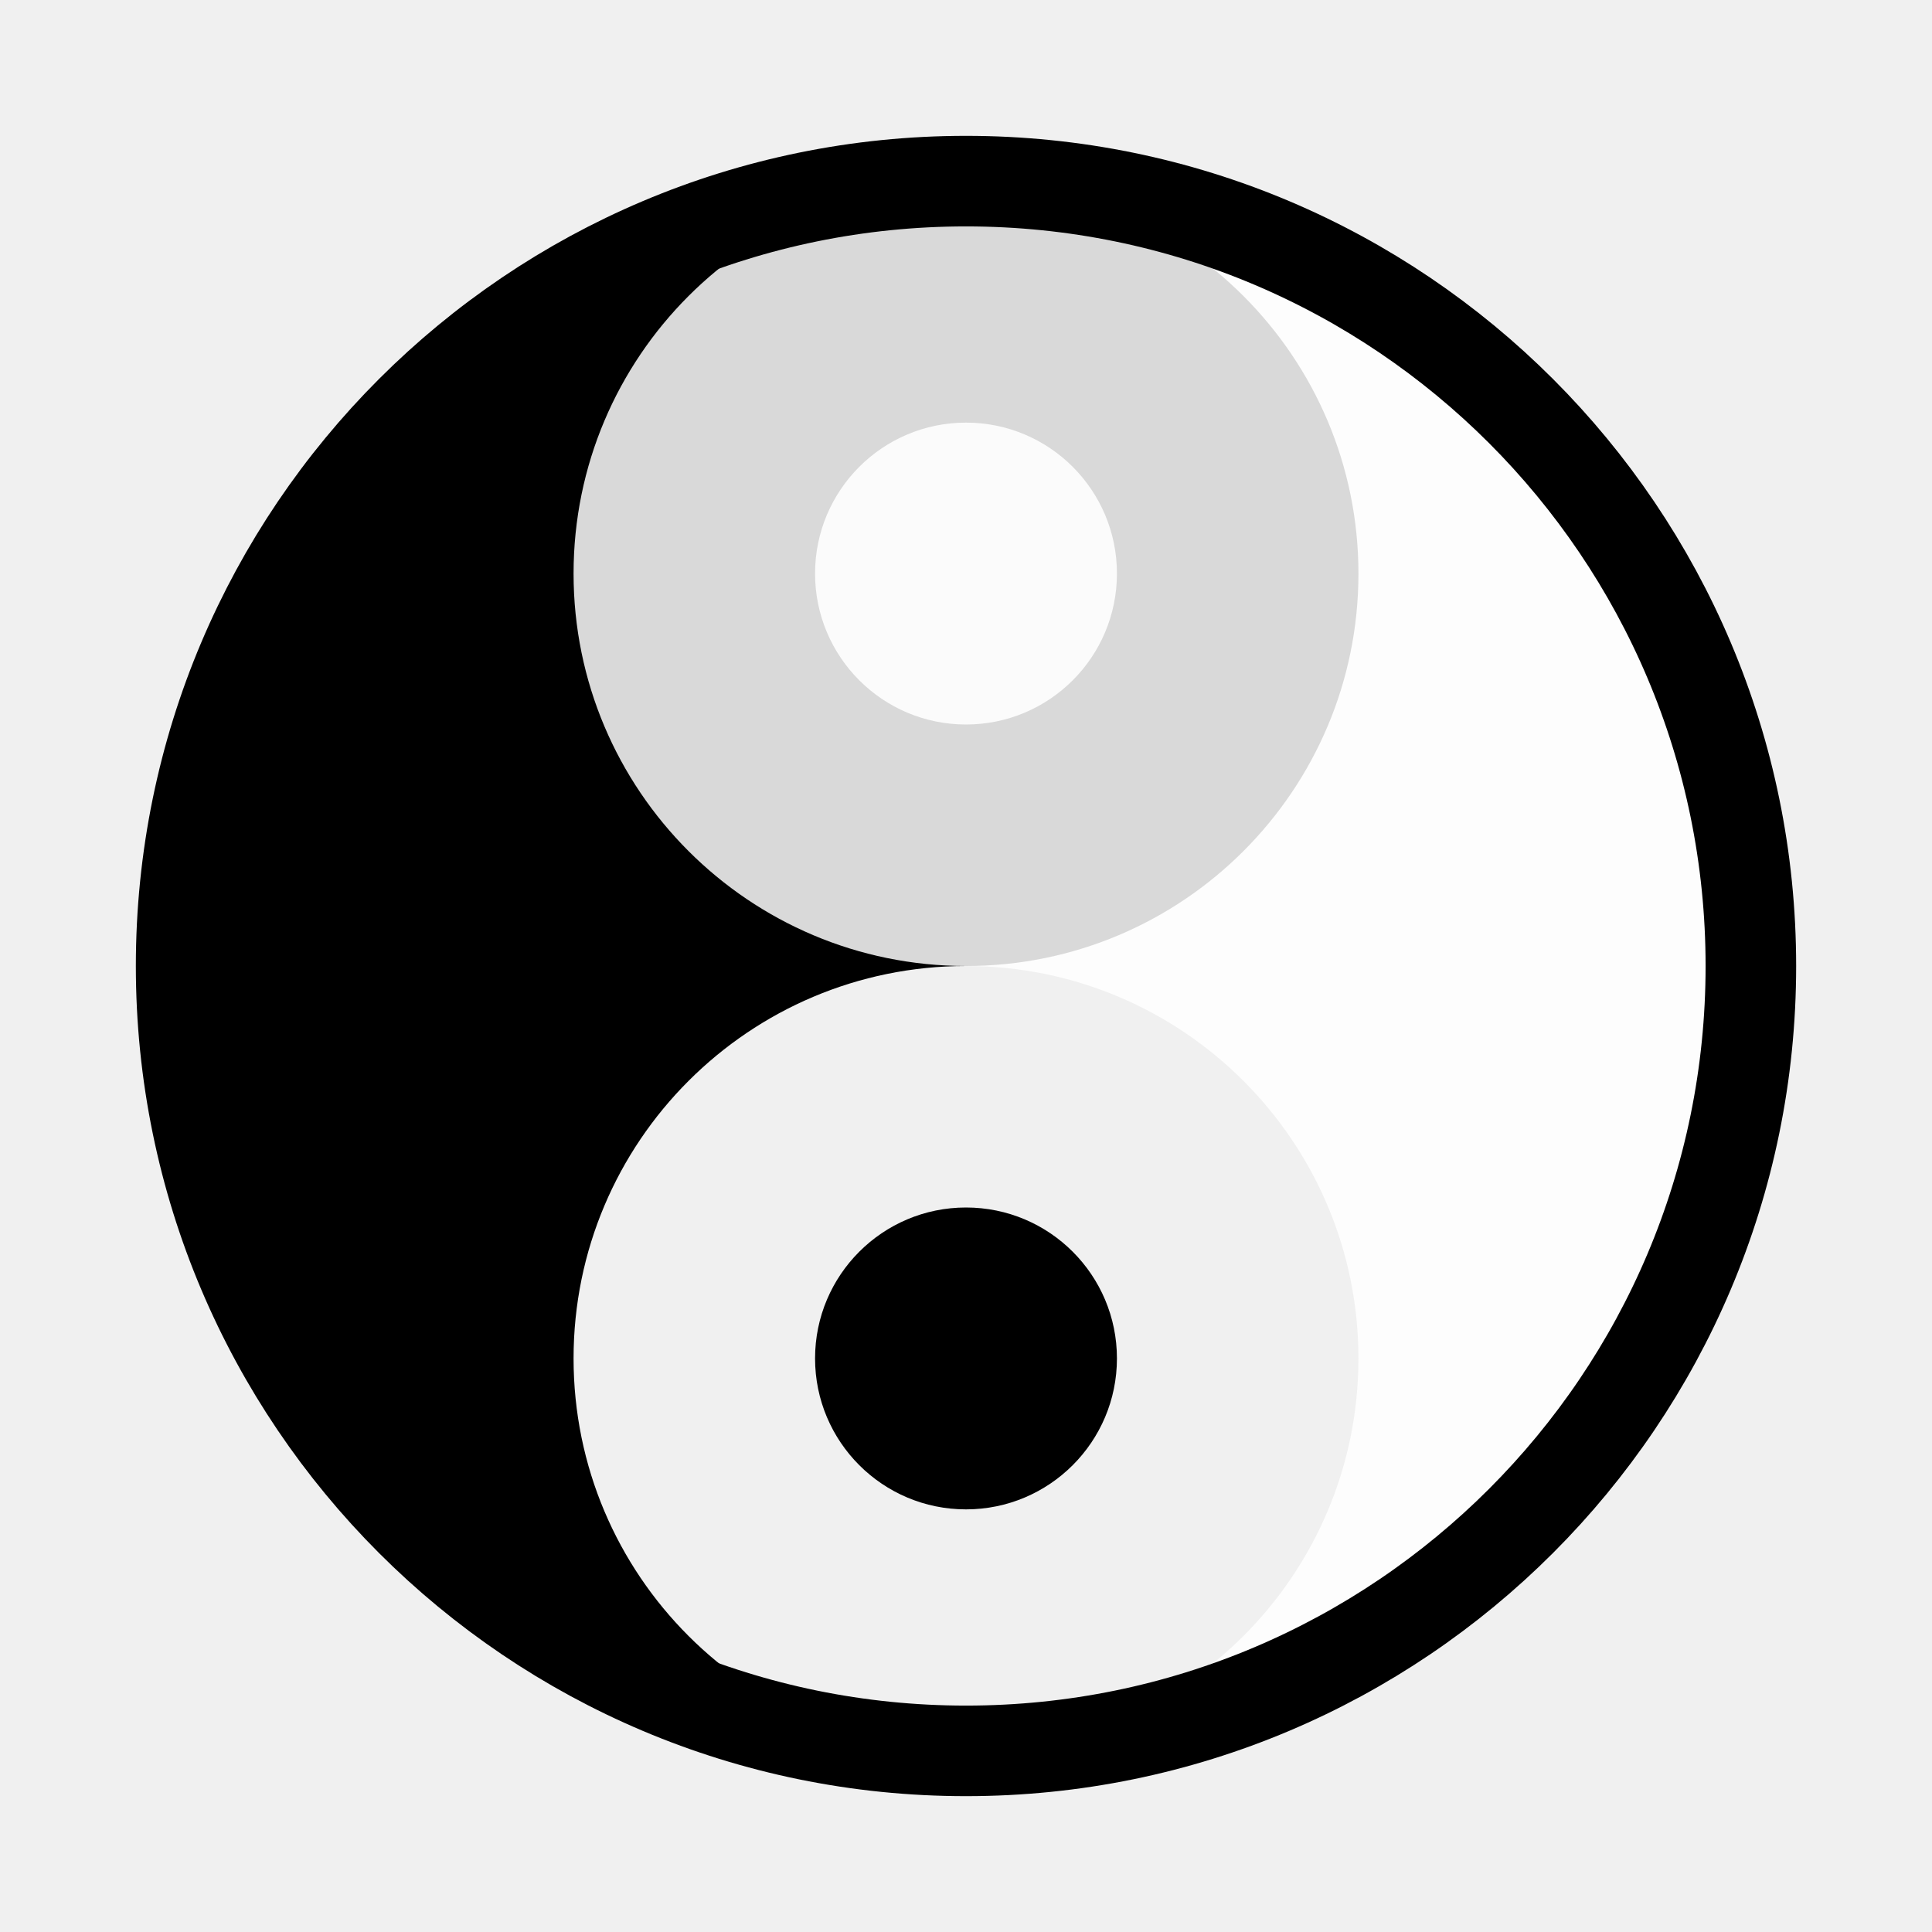
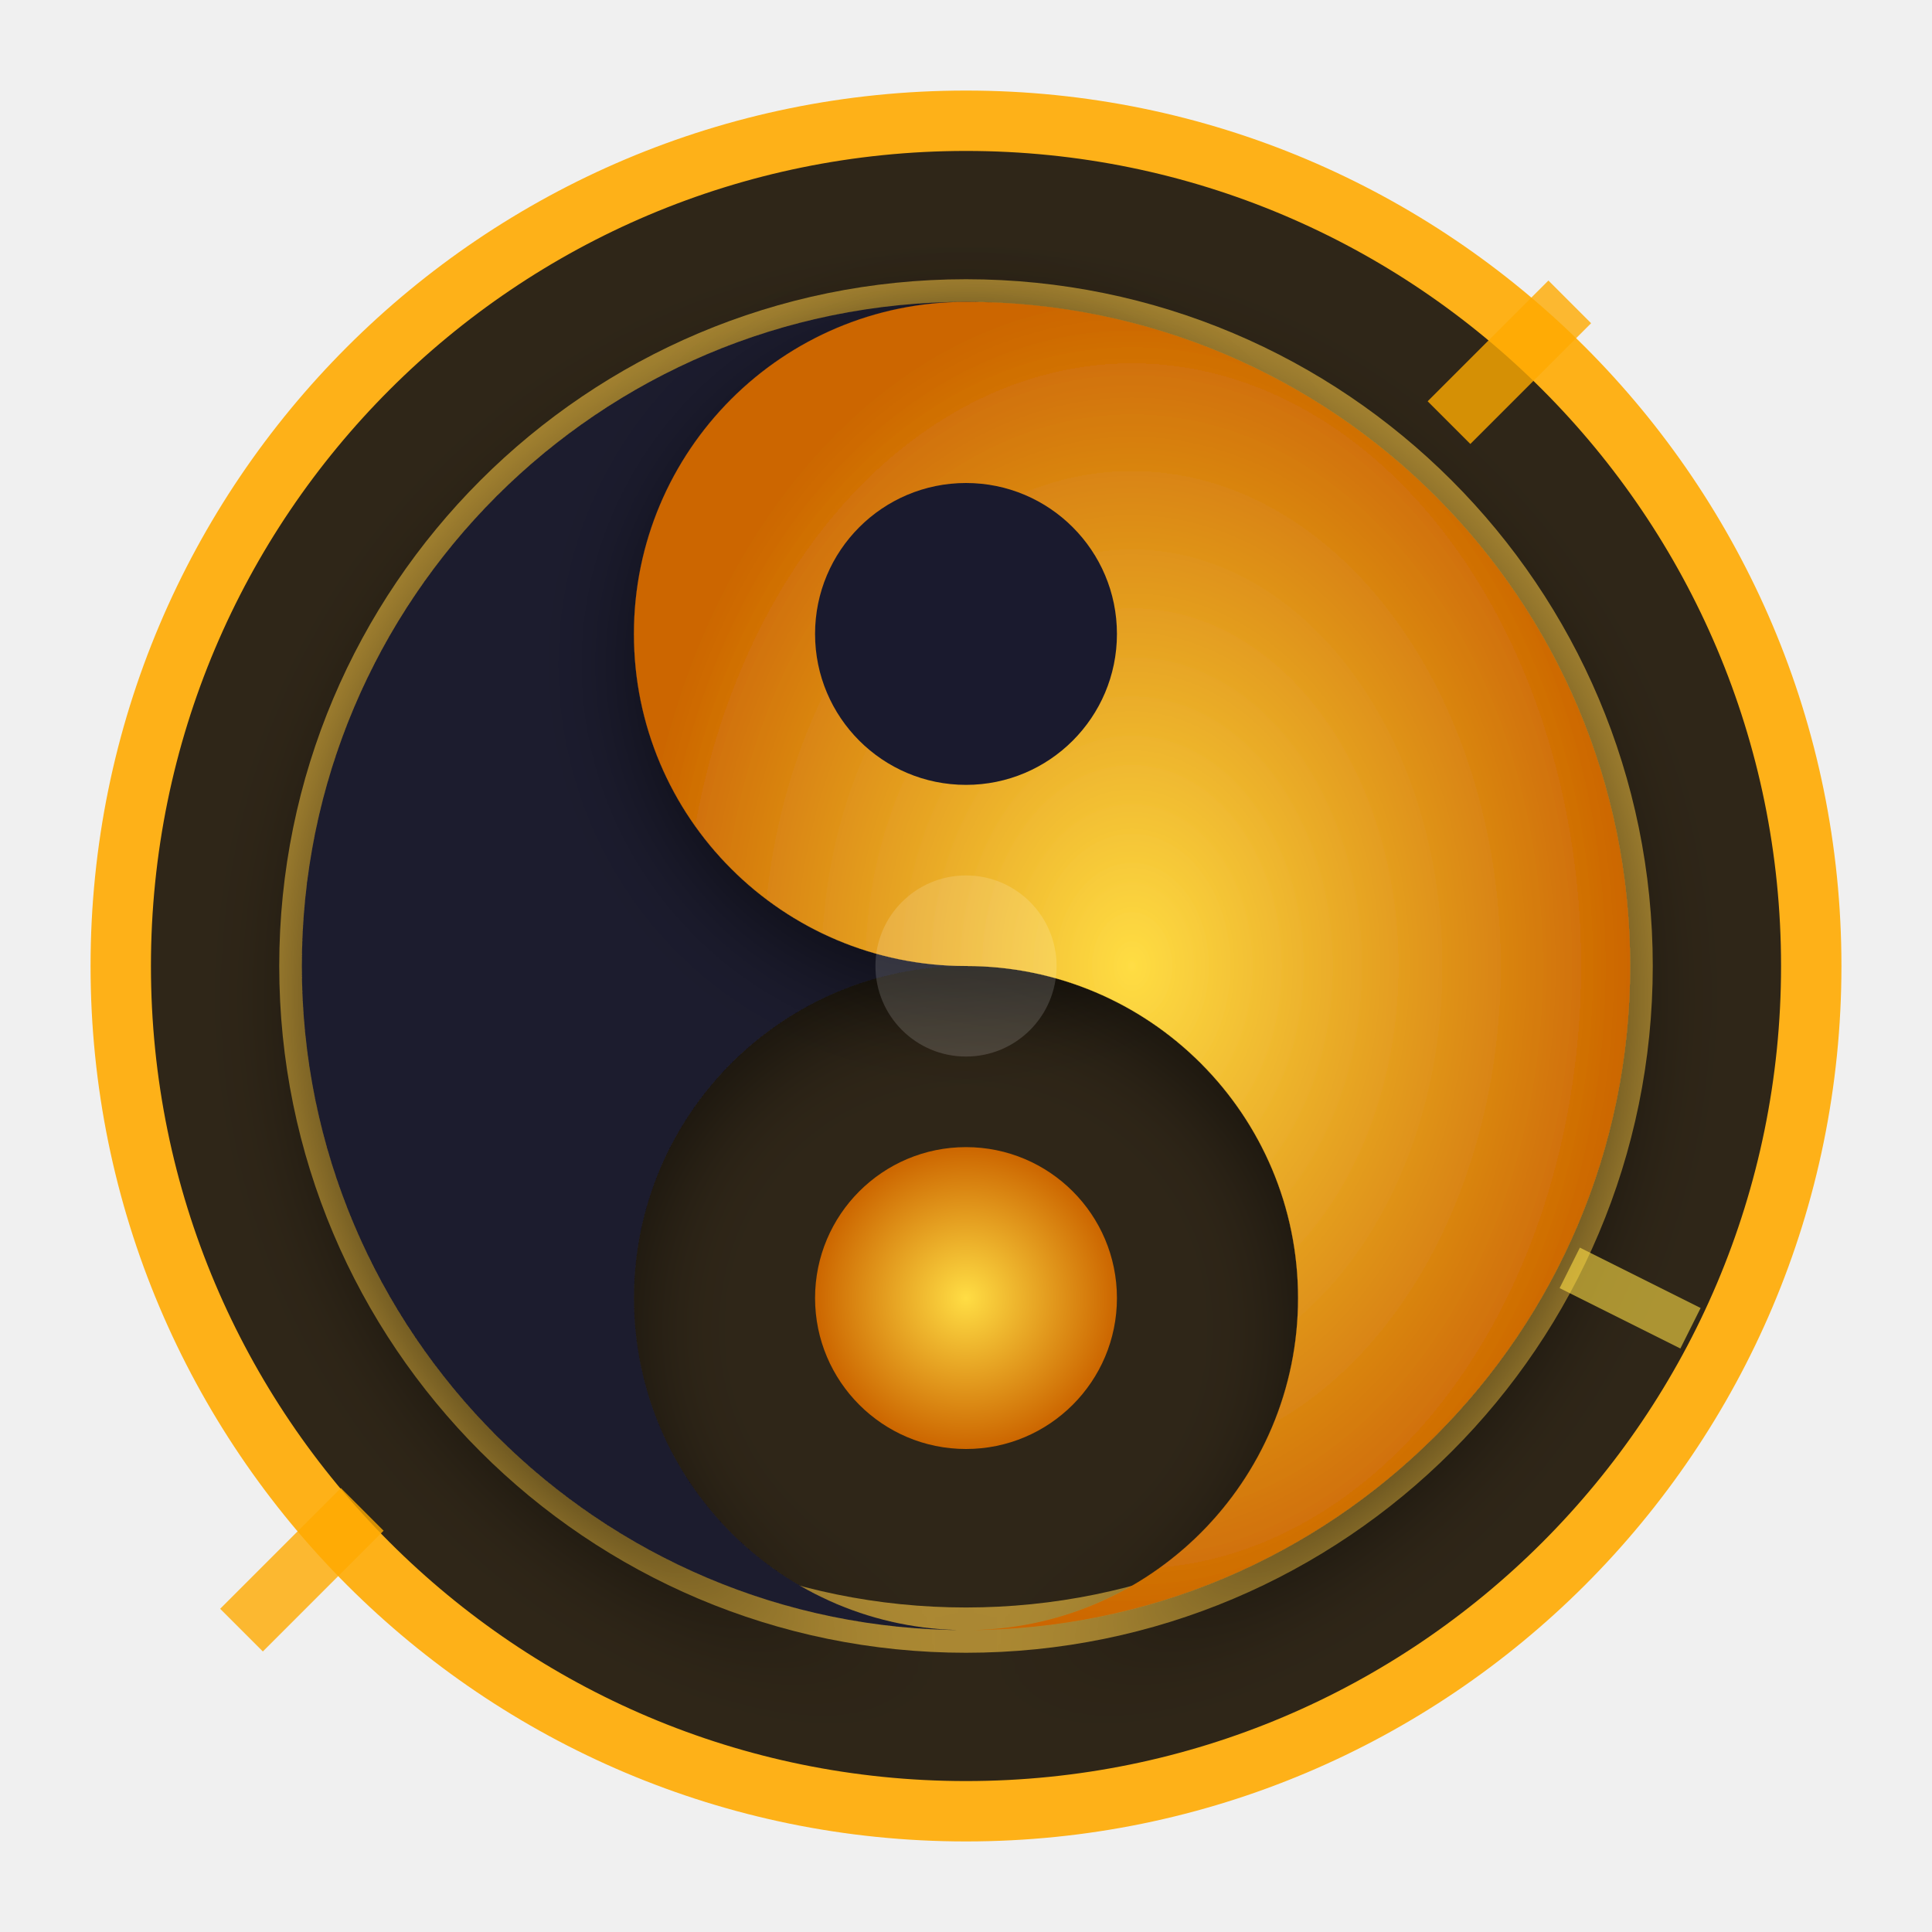
- <svg xmlns="http://www.w3.org/2000/svg" viewBox="0 0 32 32" width="32" height="32">
-   <path d="M16 3     A13 13 0 0 0 16 29     A6.5 6.5 0 0 1 16 16     A6.5 6.5 0 0 0 16 3Z" fill="currentColor" />
-   <path d="M16 3     A13 13 0 0 1 16 29     A6.5 6.5 0 0 0 16 16     A6.5 6.5 0 0 1 16 3Z" fill="white" opacity="0.85" />
-   <circle cx="16" cy="9.5" r="2.5" fill="white" opacity="0.9" />
-   <circle cx="16" cy="22.5" r="2.5" fill="currentColor" />
-   <circle cx="16" cy="16" r="13" fill="none" stroke="currentColor" stroke-width="1.5" />
+ <svg xmlns="http://www.w3.org/2000/svg" viewBox="0 0 64 64" width="64" height="64">
+   <defs>
+     <radialGradient id="chaosGlow" cx="50%" cy="50%" r="50%">
+       <stop offset="0%" stop-color="#ffdd44" />
+       <stop offset="100%" stop-color="#cc6600" />
+     </radialGradient>
+     <filter id="chaosShadow" x="-15%" y="-15%" width="130%" height="130%">
+       <feDropShadow dx="0" dy="1" stdDeviation="1.5" flood-color="#000" flood-opacity="0.5" />
+     </filter>
+   </defs>
+   <circle cx="32" cy="32" r="28" fill="#1a1000" stroke="#ffaa00" stroke-width="2" opacity="0.9" />
+   <circle cx="32" cy="32" r="22" fill="none" stroke="#ffcc44" stroke-width="1.5" opacity="0.6" />
+   <path d="M32 10 A22 22 0 0 0 32 54 A11 11 0 0 1 32 32 A11 11 0 0 0 32 10Z" fill="#1a1a2e" filter="url(#chaosShadow)" />
+   <path d="M32 10 A22 22 0 0 1 32 54 A11 11 0 0 0 32 32 A11 11 0 0 1 32 10Z" fill="url(#chaosGlow)" filter="url(#chaosShadow)" />
+   <circle cx="32" cy="21" r="5" fill="#1a1a2e" />
+   <circle cx="32" cy="43" r="5" fill="url(#chaosGlow)" />
+   <line x1="48" y1="14" x2="52" y2="10" stroke="#ffaa00" stroke-width="2" opacity="0.8" />
+   <line x1="12" y1="50" x2="8" y2="54" stroke="#ffaa00" stroke-width="2" opacity="0.8" />
+   <line x1="52" y1="42" x2="56" y2="44" stroke="#ffdd44" stroke-width="1.5" opacity="0.6" />
+   <circle cx="32" cy="32" r="3" fill="white" opacity="0.15" />
</svg>
